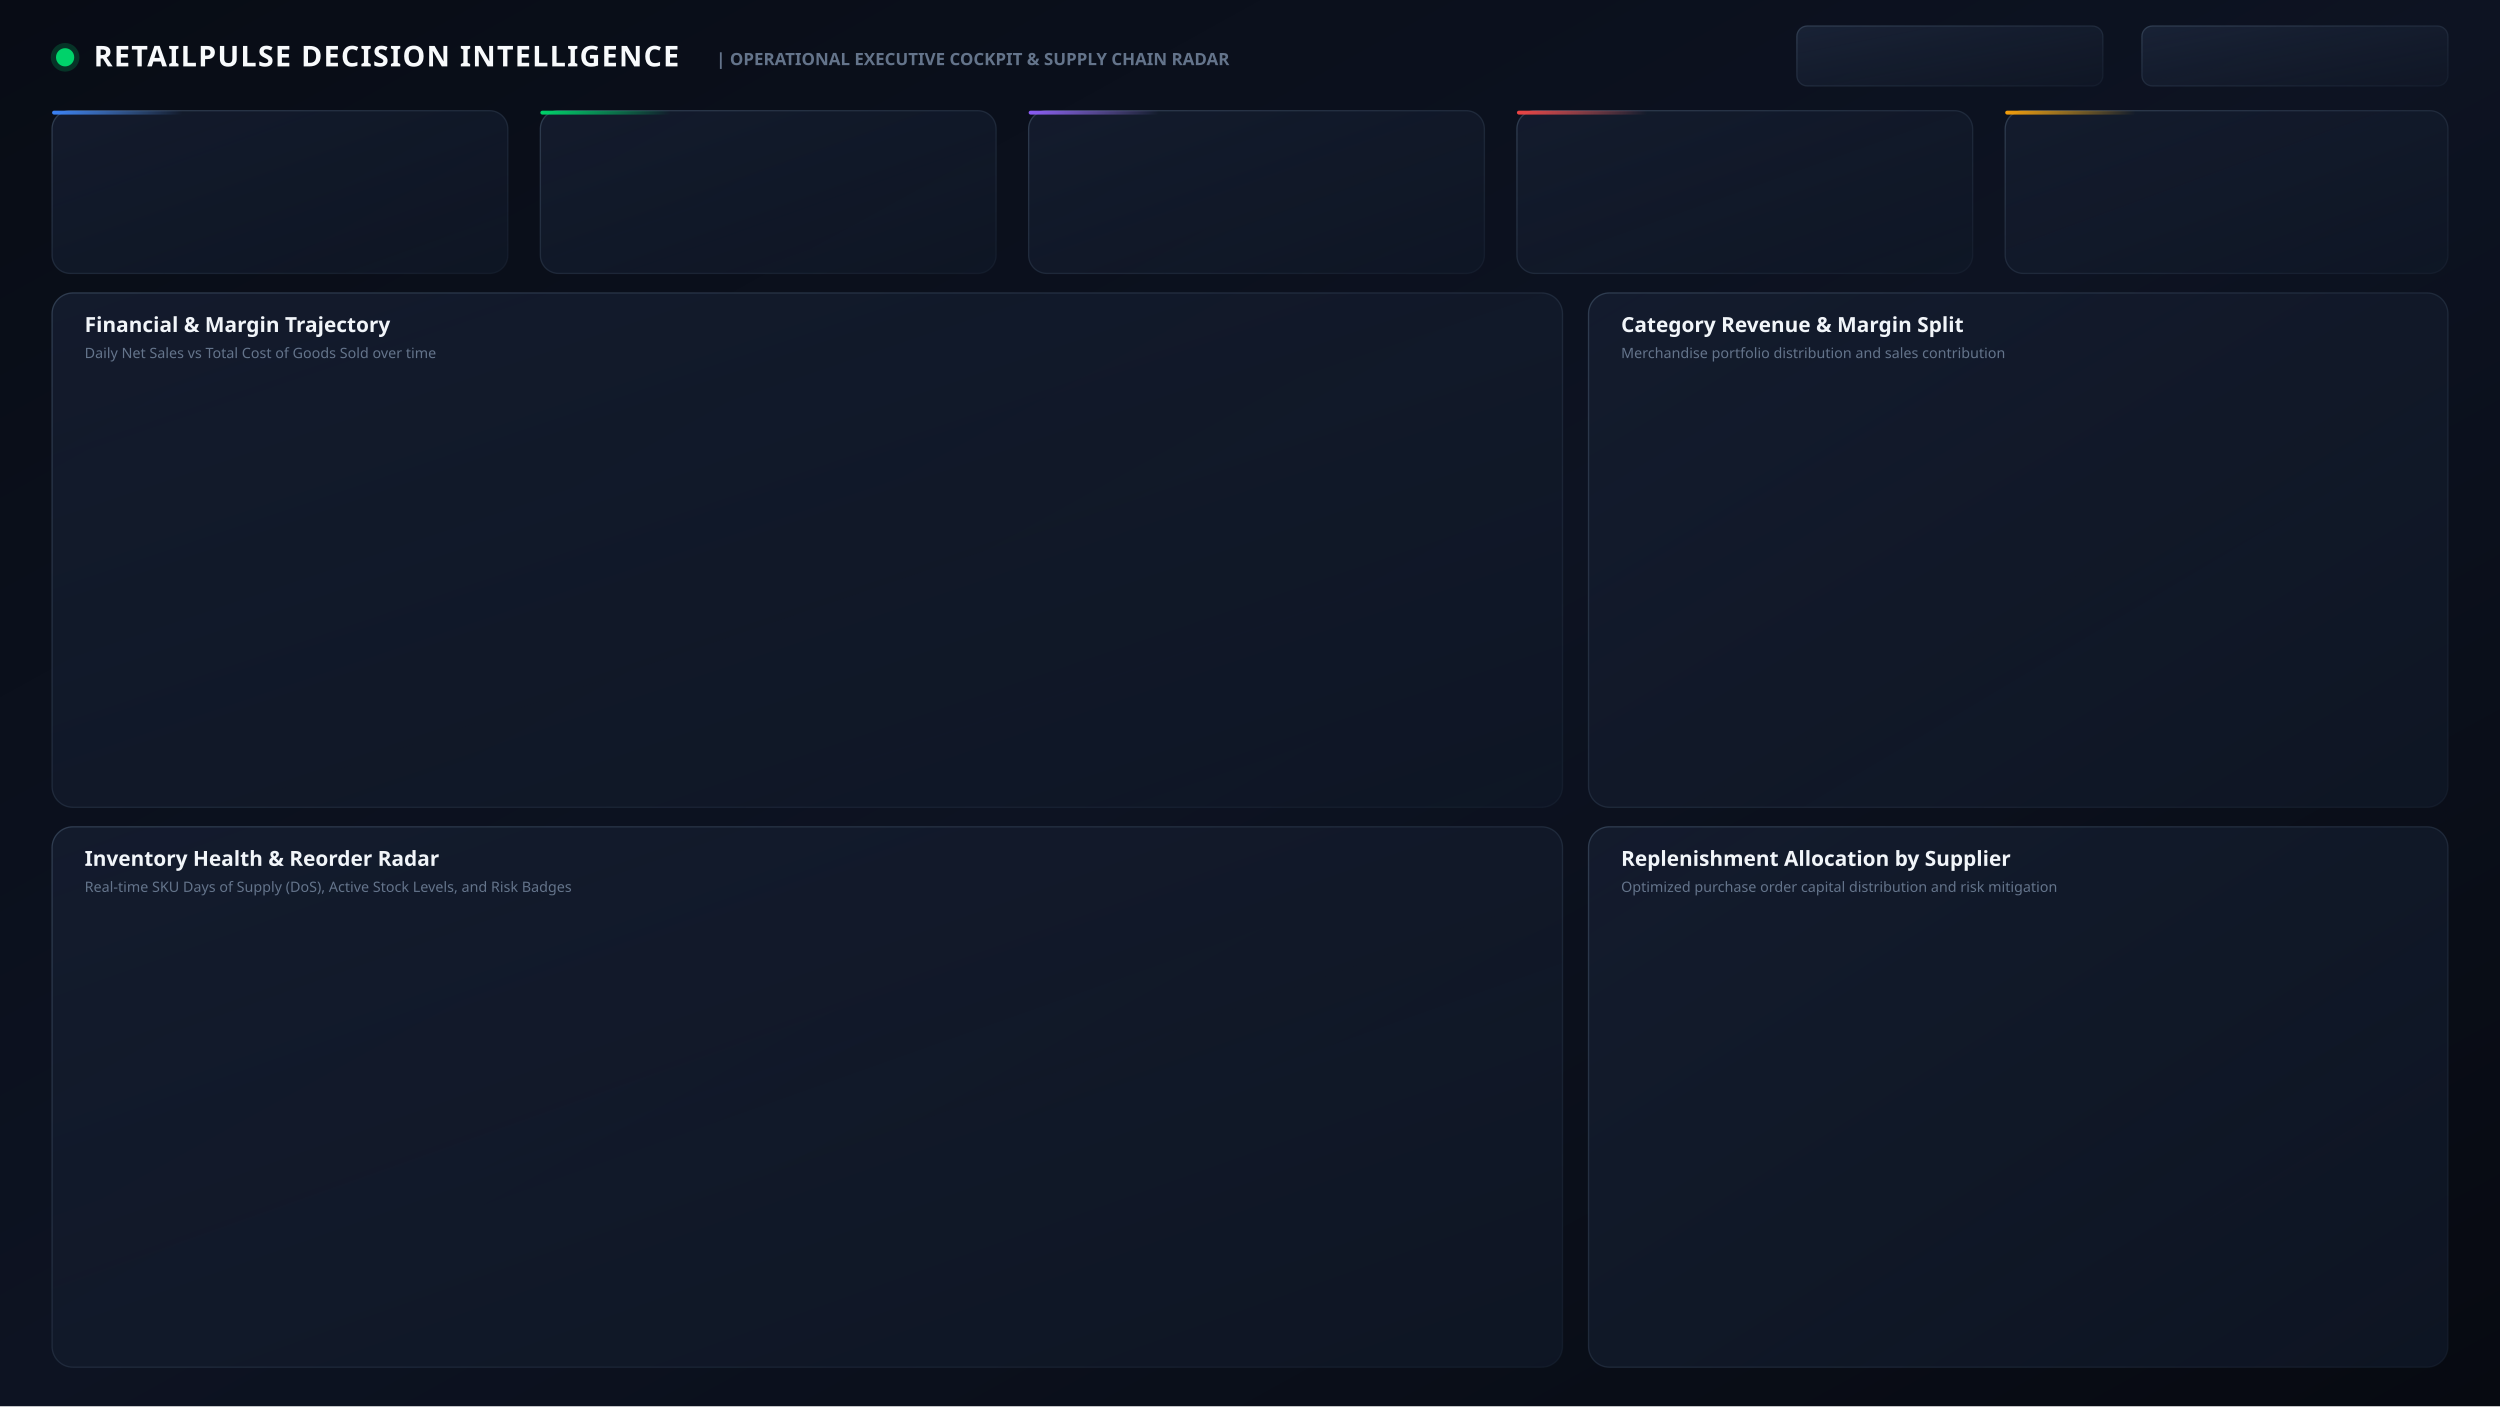
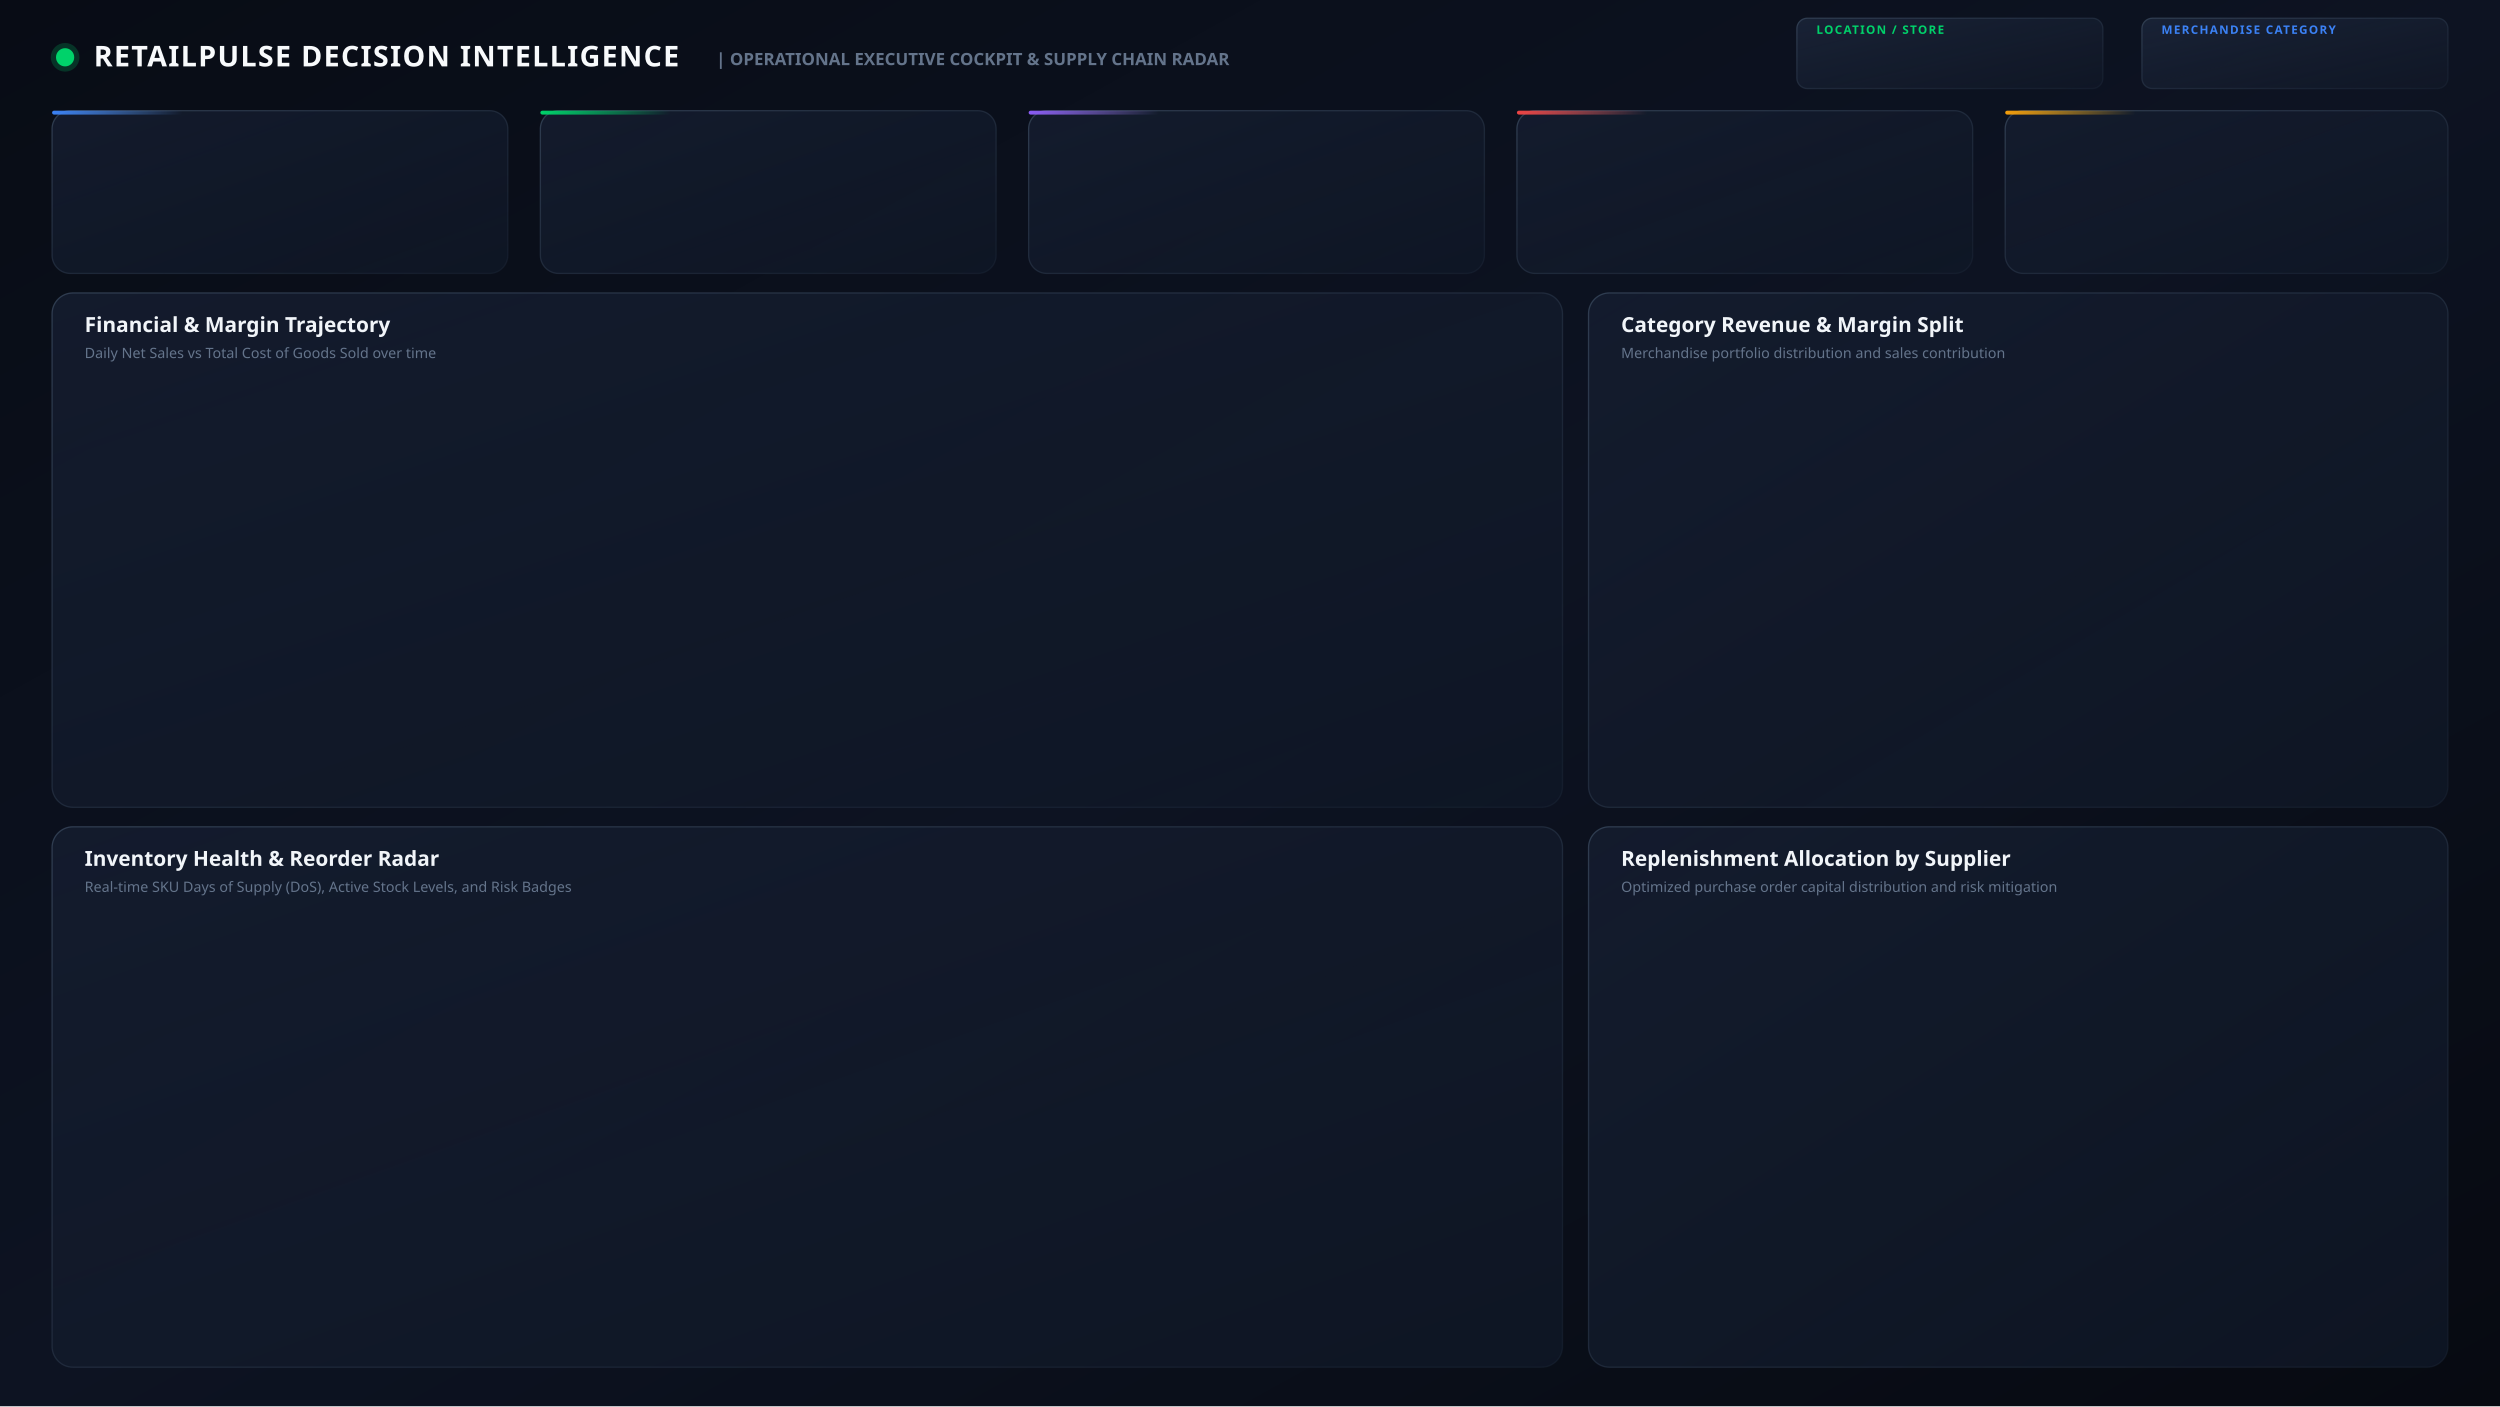
<svg xmlns="http://www.w3.org/2000/svg" width="1920" height="1080" viewBox="0 0 1920 1080" fill="none">
  <defs>
    <linearGradient id="bg" x1="0%" y1="0%" x2="100%" y2="100%">
      <stop offset="0%" stop-color="#080C15" />
      <stop offset="50%" stop-color="#0D1322" />
      <stop offset="100%" stop-color="#070A11" />
    </linearGradient>
    <linearGradient id="cardBg" x1="0%" y1="0%" x2="100%" y2="100%">
      <stop offset="0%" stop-color="#141C2E" stop-opacity="0.92" />
      <stop offset="100%" stop-color="#0F1726" stop-opacity="0.80" />
    </linearGradient>
    <linearGradient id="slicerBg" x1="0%" y1="0%" x2="100%" y2="100%">
      <stop offset="0%" stop-color="#1A2438" stop-opacity="0.9" />
      <stop offset="100%" stop-color="#111827" stop-opacity="0.7" />
    </linearGradient>
    <linearGradient id="borderStroke" x1="0%" y1="0%" x2="100%" y2="100%">
      <stop offset="0%" stop-color="#334155" stop-opacity="0.9" />
      <stop offset="100%" stop-color="#1E293B" stop-opacity="0.4" />
    </linearGradient>
    <linearGradient id="neonGreen" x1="0%" y1="0%" x2="100%" y2="0%">
      <stop offset="0%" stop-color="#00D26A" />
      <stop offset="100%" stop-color="#00F078" stop-opacity="0" />
    </linearGradient>
    <linearGradient id="neonBlue" x1="0%" y1="0%" x2="100%" y2="0%">
      <stop offset="0%" stop-color="#3B82F6" />
      <stop offset="100%" stop-color="#60A5FA" stop-opacity="0" />
    </linearGradient>
    <linearGradient id="neonPurple" x1="0%" y1="0%" x2="100%" y2="0%">
      <stop offset="0%" stop-color="#8B5CF6" />
      <stop offset="100%" stop-color="#A78BFA" stop-opacity="0" />
    </linearGradient>
    <linearGradient id="neonRed" x1="0%" y1="0%" x2="100%" y2="0%">
      <stop offset="0%" stop-color="#EF4444" />
      <stop offset="100%" stop-color="#F87171" stop-opacity="0" />
    </linearGradient>
    <linearGradient id="neonAmber" x1="0%" y1="0%" x2="100%" y2="0%">
      <stop offset="0%" stop-color="#F59E0B" />
      <stop offset="100%" stop-color="#FBBF24" stop-opacity="0" />
    </linearGradient>
  </defs>
  <rect width="1920" height="1080" fill="url(#bg)" />
  <g transform="translate(40, 24)">
    <circle cx="10" cy="20" r="7" fill="#00D26A" />
    <circle cx="10" cy="20" r="11" fill="#00D26A" fill-opacity="0.2" />
    <text x="32" y="27" font-family="Segoe UI, sans-serif" font-size="22" font-weight="800" fill="#F8FAFC" letter-spacing="1">RETAILPULSE DECISION INTELLIGENCE</text>
    <text x="510" y="26" font-family="Segoe UI, sans-serif" font-size="13" font-weight="600" fill="#64748B">|  OPERATIONAL EXECUTIVE COCKPIT &amp; SUPPLY CHAIN RADAR</text>
  </g>
-   <rect x="1380" y="20" width="235" height="46" rx="8" fill="url(#slicerBg)" stroke="url(#borderStroke)" stroke-width="1" />
-   <rect x="1645" y="20" width="235" height="46" rx="8" fill="url(#slicerBg)" stroke="url(#borderStroke)" stroke-width="1" />
+   <rect x="1380" y="14" width="235" height="54" rx="8" fill="url(#slicerBg)" stroke="url(#borderStroke)" stroke-width="1" />
+   <text x="1395" y="26" font-family="Segoe UI, -apple-system, sans-serif" font-size="9" font-weight="700" fill="#00D26A" letter-spacing="1">LOCATION / STORE</text>
+   <rect x="1645" y="14" width="235" height="54" rx="8" fill="url(#slicerBg)" stroke="url(#borderStroke)" stroke-width="1" />
+   <text x="1660" y="26" font-family="Segoe UI, -apple-system, sans-serif" font-size="9" font-weight="700" fill="#3B82F6" letter-spacing="1">MERCHANDISE CATEGORY</text>
  <rect x="40" y="85" width="350" height="125" rx="14" fill="url(#cardBg)" stroke="url(#borderStroke)" stroke-width="1" />
  <rect x="40" y="85" width="100" height="3" rx="1.5" fill="url(#neonBlue)" />
  <rect x="415" y="85" width="350" height="125" rx="14" fill="url(#cardBg)" stroke="url(#borderStroke)" stroke-width="1" />
  <rect x="415" y="85" width="100" height="3" rx="1.5" fill="url(#neonGreen)" />
  <rect x="790" y="85" width="350" height="125" rx="14" fill="url(#cardBg)" stroke="url(#borderStroke)" stroke-width="1" />
  <rect x="790" y="85" width="100" height="3" rx="1.5" fill="url(#neonPurple)" />
  <rect x="1165" y="85" width="350" height="125" rx="14" fill="url(#cardBg)" stroke="url(#borderStroke)" stroke-width="1" />
  <rect x="1165" y="85" width="100" height="3" rx="1.5" fill="url(#neonRed)" />
  <rect x="1540" y="85" width="340" height="125" rx="14" fill="url(#cardBg)" stroke="url(#borderStroke)" stroke-width="1" />
  <rect x="1540" y="85" width="100" height="3" rx="1.5" fill="url(#neonAmber)" />
  <rect x="40" y="225" width="1160" height="395" rx="16" fill="url(#cardBg)" stroke="url(#borderStroke)" stroke-width="1" />
  <g transform="translate(65, 255)">
    <text x="0" y="0" font-family="Segoe UI, sans-serif" font-size="16" font-weight="700" fill="#F1F5F9">Financial &amp; Margin Trajectory</text>
    <text x="0" y="20" font-family="Segoe UI, sans-serif" font-size="11" font-weight="500" fill="#64748B">Daily Net Sales vs Total Cost of Goods Sold over time</text>
  </g>
  <rect x="1220" y="225" width="660" height="395" rx="16" fill="url(#cardBg)" stroke="url(#borderStroke)" stroke-width="1" />
  <g transform="translate(1245, 255)">
    <text x="0" y="0" font-family="Segoe UI, sans-serif" font-size="16" font-weight="700" fill="#F1F5F9">Category Revenue &amp; Margin Split</text>
    <text x="0" y="20" font-family="Segoe UI, sans-serif" font-size="11" font-weight="500" fill="#64748B">Merchandise portfolio distribution and sales contribution</text>
  </g>
  <rect x="40" y="635" width="1160" height="415" rx="16" fill="url(#cardBg)" stroke="url(#borderStroke)" stroke-width="1" />
  <g transform="translate(65, 665)">
    <text x="0" y="0" font-family="Segoe UI, sans-serif" font-size="16" font-weight="700" fill="#F1F5F9">Inventory Health &amp; Reorder Radar</text>
    <text x="0" y="20" font-family="Segoe UI, sans-serif" font-size="11" font-weight="500" fill="#64748B">Real-time SKU Days of Supply (DoS), Active Stock Levels, and Risk Badges</text>
  </g>
  <rect x="1220" y="635" width="660" height="415" rx="16" fill="url(#cardBg)" stroke="url(#borderStroke)" stroke-width="1" />
  <g transform="translate(1245, 665)">
    <text x="0" y="0" font-family="Segoe UI, sans-serif" font-size="16" font-weight="700" fill="#F1F5F9">Replenishment Allocation by Supplier</text>
    <text x="0" y="20" font-family="Segoe UI, sans-serif" font-size="11" font-weight="500" fill="#64748B">Optimized purchase order capital distribution and risk mitigation</text>
  </g>
</svg>
